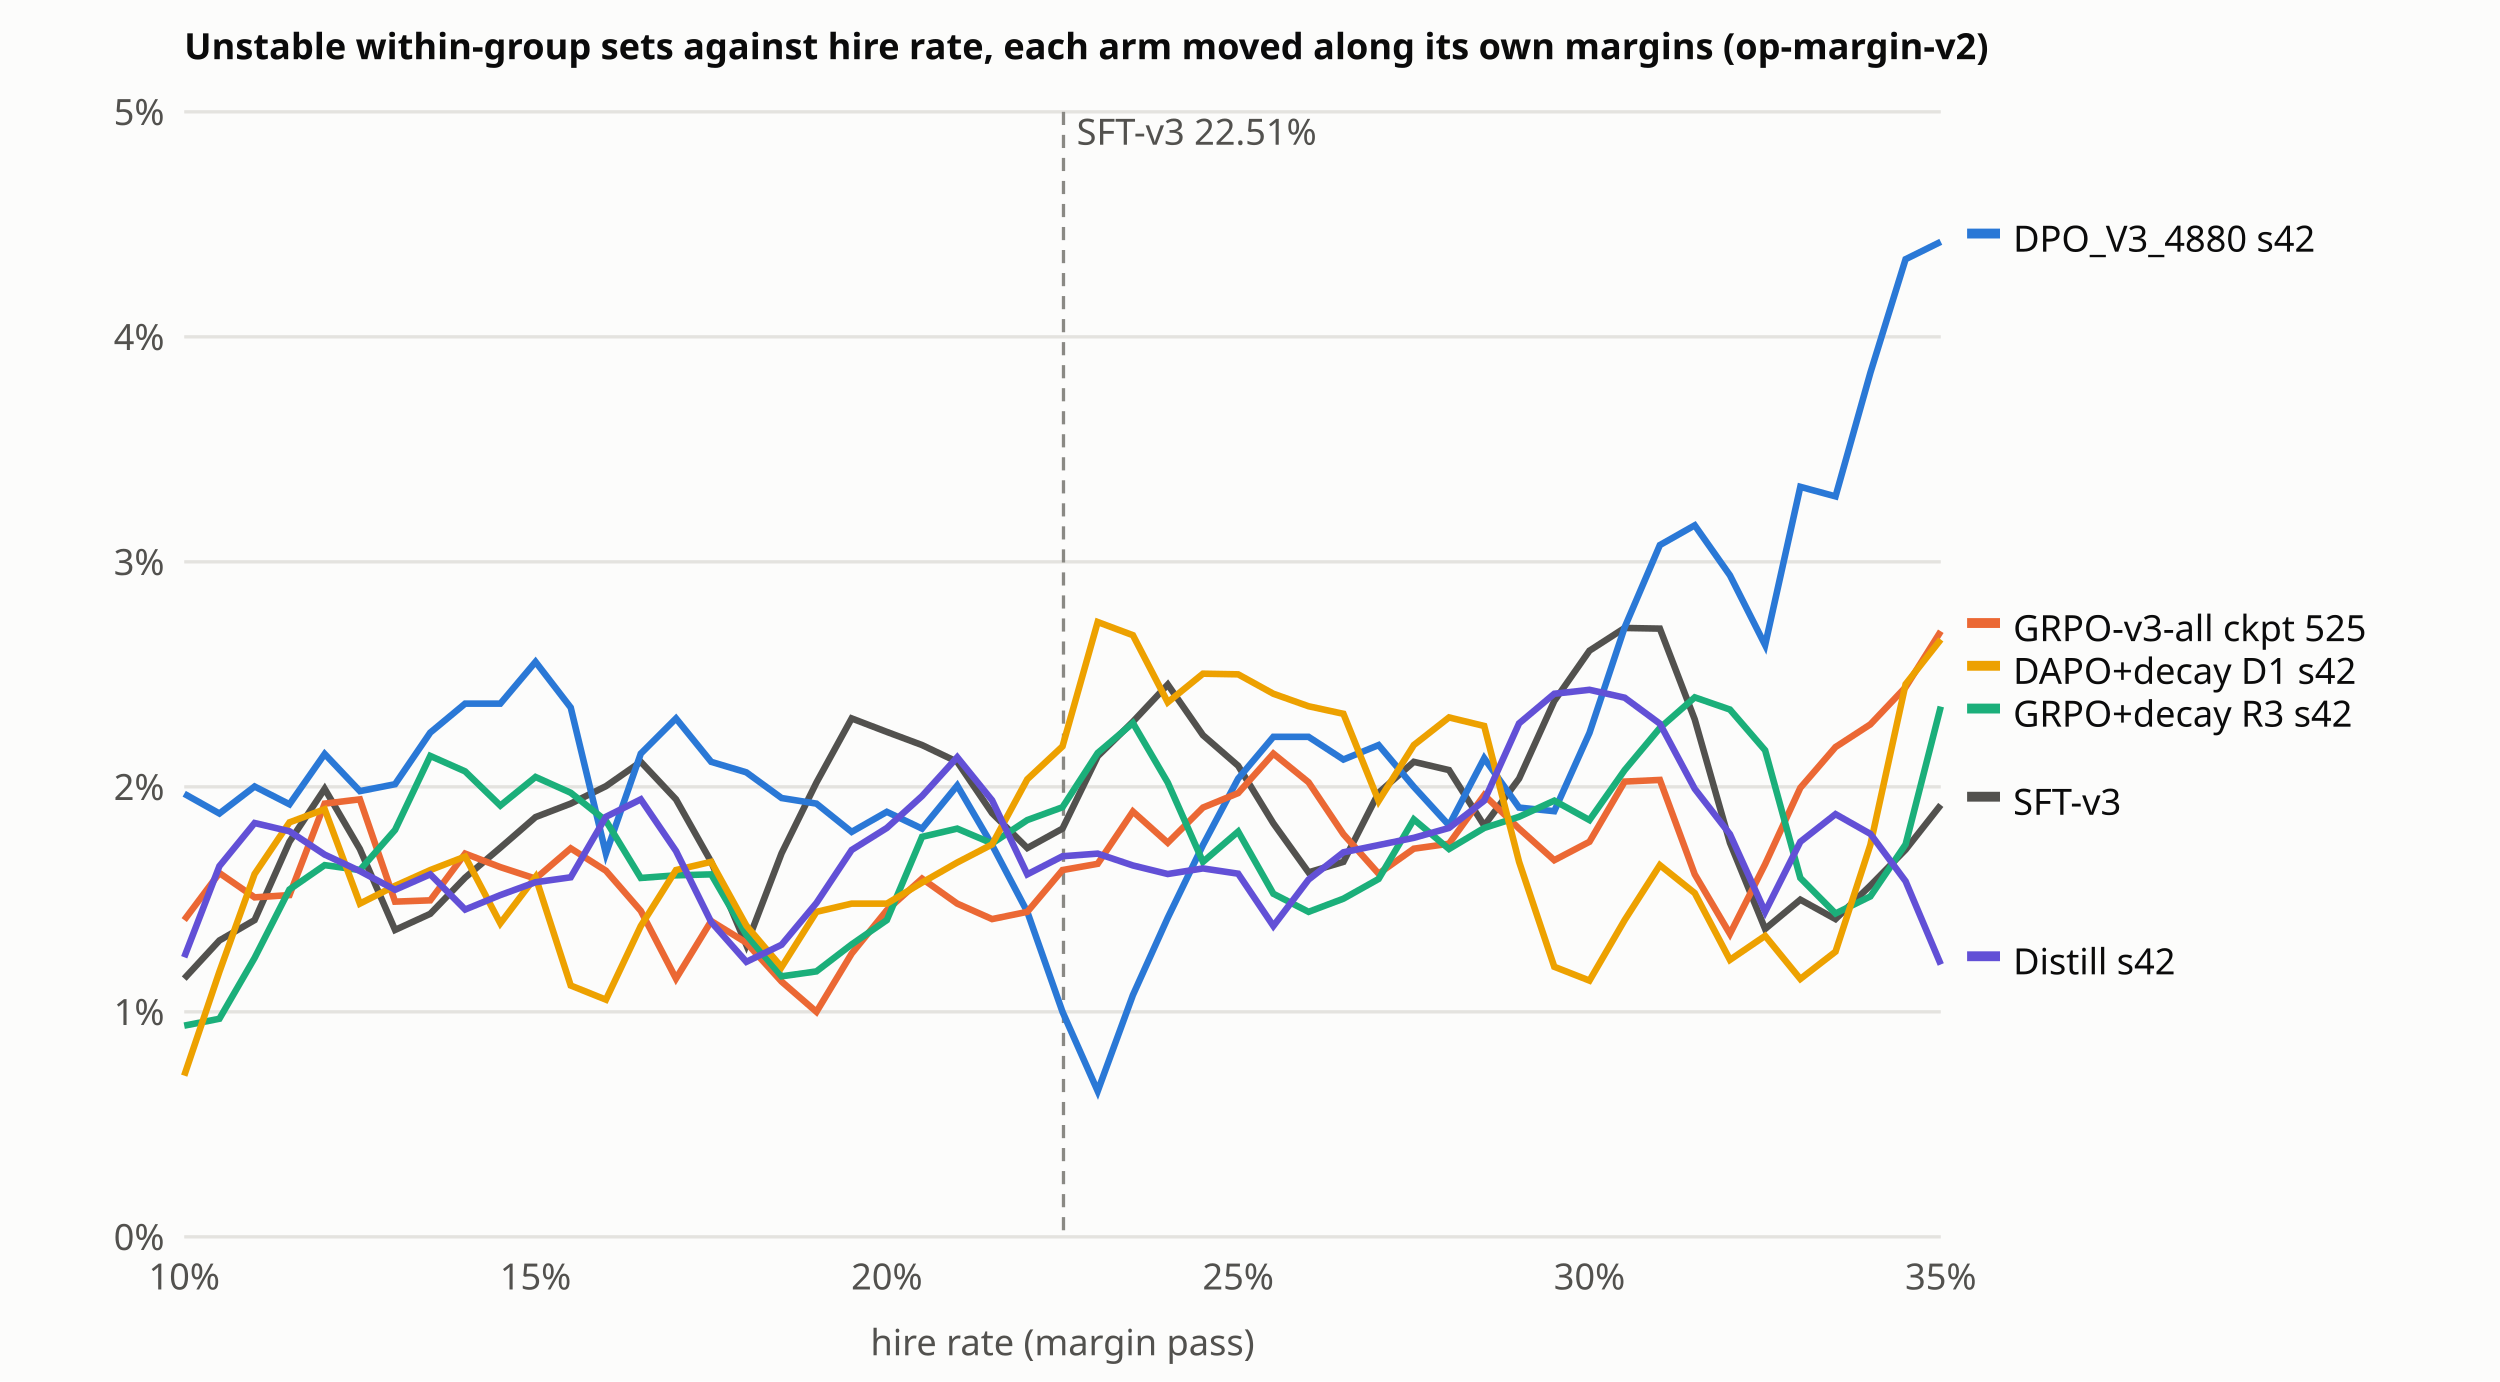
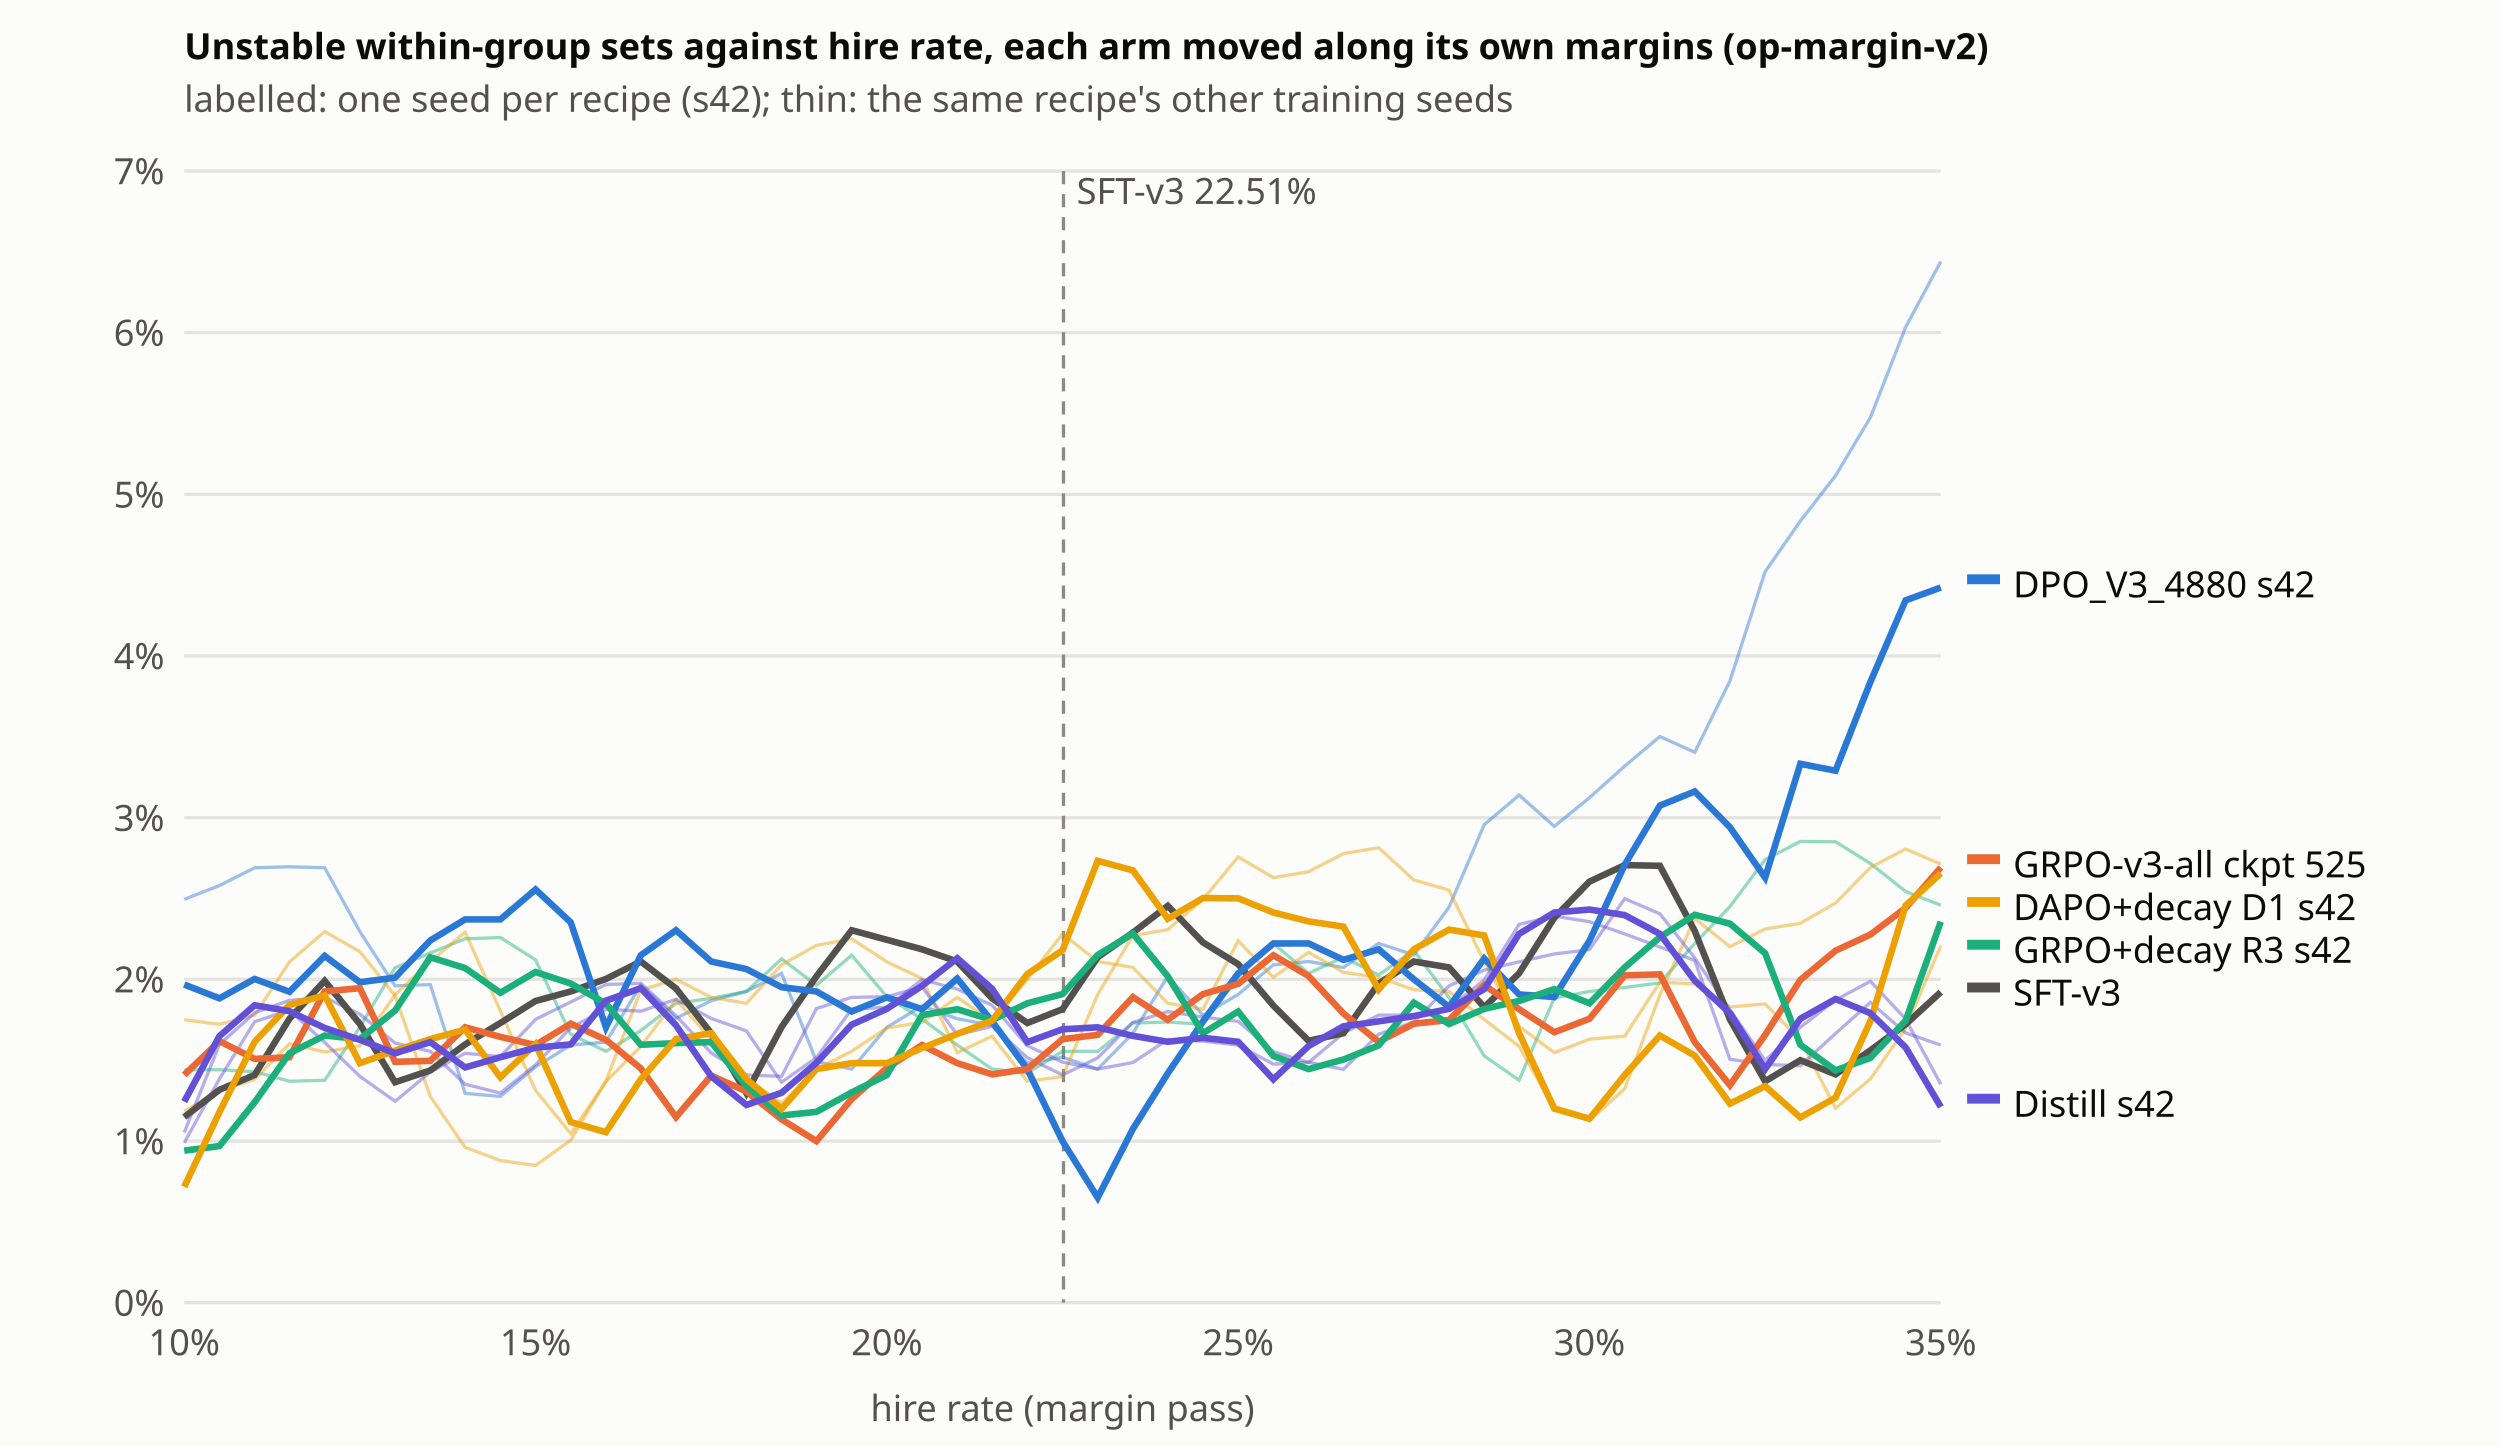
- <svg xmlns="http://www.w3.org/2000/svg" width="760" height="420" font-family="sans-serif" font-size="11" fill="#0b0b0b">
-   <rect width="760" height="420" fill="#fcfcfb" />
+ <svg xmlns="http://www.w3.org/2000/svg" width="760" height="440" font-family="sans-serif" font-size="11" fill="#0b0b0b">
+   <rect width="760" height="440" fill="#fcfcfb" />
  <text x="56" y="18" font-weight="bold">Unstable within-group sets against hire rate, each arm moved along its own margins (op-margin-v2)</text>
-   <line x1="56" x2="590" y1="376.0" y2="376.0" stroke="#e4e3df" />
-   <text x="50" y="380.0" text-anchor="end" fill="#52514e">0%</text>
-   <line x1="56" x2="590" y1="307.6" y2="307.6" stroke="#e4e3df" />
-   <text x="50" y="311.6" text-anchor="end" fill="#52514e">1%</text>
-   <line x1="56" x2="590" y1="239.2" y2="239.2" stroke="#e4e3df" />
-   <text x="50" y="243.2" text-anchor="end" fill="#52514e">2%</text>
-   <line x1="56" x2="590" y1="170.8" y2="170.8" stroke="#e4e3df" />
-   <text x="50" y="174.8" text-anchor="end" fill="#52514e">3%</text>
-   <line x1="56" x2="590" y1="102.4" y2="102.4" stroke="#e4e3df" />
-   <text x="50" y="106.4" text-anchor="end" fill="#52514e">4%</text>
-   <line x1="56" x2="590" y1="34.0" y2="34.0" stroke="#e4e3df" />
-   <text x="50" y="38.0" text-anchor="end" fill="#52514e">5%</text>
-   <text x="56.0" y="392" text-anchor="middle" fill="#52514e">10%</text>
-   <text x="162.8" y="392" text-anchor="middle" fill="#52514e">15%</text>
-   <text x="269.6" y="392" text-anchor="middle" fill="#52514e">20%</text>
-   <text x="376.4" y="392" text-anchor="middle" fill="#52514e">25%</text>
-   <text x="483.2" y="392" text-anchor="middle" fill="#52514e">30%</text>
-   <text x="590.0" y="392" text-anchor="middle" fill="#52514e">35%</text>
-   <text x="323" y="412" text-anchor="middle" fill="#52514e">hire rate (margin pass)</text>
-   <line x1="323.3" x2="323.3" y1="34" y2="376" stroke="#8a8984" stroke-dasharray="4 3" />
-   <text x="327.3" y="44" fill="#52514e">SFT-v3 22.51%</text>
-   <polyline points="56.0,297.5 66.7,285.9 77.4,279.7 88.0,255.9 98.7,239.8 109.4,258.1 120.1,282.7 130.8,277.8 141.4,266.8 152.1,257.7 162.8,248.4 173.5,244.3 184.2,239.0 194.8,231.6 205.5,243.0 216.2,262.0 226.9,287.3 237.6,259.4 248.2,237.9 258.9,218.4 269.6,222.5 280.3,226.5 291.0,231.6 301.6,247.2 312.3,257.8 323.0,251.9 333.7,229.9 344.4,219.4 355.0,208.1 365.7,223.5 376.4,232.8 387.1,250.3 397.8,265.2 408.4,262.0 419.1,241.0 429.8,231.6 440.5,234.1 451.2,251.0 461.8,236.7 472.5,213.1 483.2,197.8 493.9,190.9 504.6,191.1 515.2,218.7 525.9,256.2 536.6,282.4 547.3,273.5 558.0,279.4 568.6,269.2 579.3,258.3 590.0,244.7" fill="none" stroke="#52514e" stroke-width="2" />
-   <polyline points="56.0,241.3 66.7,247.3 77.4,239.1 88.0,244.5 98.7,229.2 109.4,240.5 120.1,238.4 130.8,222.7 141.4,213.9 152.1,213.9 162.8,201.2 173.5,215.1 184.2,259.5 194.8,229.1 205.5,218.4 216.2,231.6 226.9,234.8 237.6,242.6 248.2,244.3 258.9,252.9 269.6,246.8 280.3,251.9 291.0,238.8 301.6,256.9 312.3,277.2 323.0,307.6 333.7,331.7 344.4,302.5 355.0,279.0 365.7,256.9 376.4,236.7 387.1,224.0 397.8,224.0 408.4,230.9 419.1,226.5 429.8,239.2 440.5,250.9 451.2,230.5 461.8,245.5 472.5,246.6 483.2,222.8 493.9,190.7 504.6,165.7 515.2,159.7 525.9,174.9 536.6,196.1 547.3,148.0 558.0,150.9 568.6,113.3 579.3,78.8 590.0,73.5" fill="none" stroke="#2a78d6" stroke-width="2" />
-   <polyline points="56.0,279.7 66.7,265.4 77.4,272.8 88.0,272.1 98.7,244.3 109.4,243.0 120.1,274.1 130.8,273.7 141.4,259.5 152.1,263.6 162.8,267.1 173.5,257.9 184.2,264.7 194.8,276.9 205.5,297.5 216.2,280.0 226.9,286.6 237.6,298.4 248.2,307.6 258.9,289.9 269.6,276.7 280.3,267.1 291.0,274.7 301.6,279.4 312.3,277.2 323.0,264.5 333.7,262.6 344.4,246.7 355.0,256.2 365.7,245.5 376.4,241.1 387.1,229.1 397.8,237.8 408.4,253.6 419.1,265.6 429.8,258.0 440.5,256.5 451.2,241.7 461.8,251.9 472.5,261.5 483.2,255.9 493.9,237.6 504.6,237.1 515.2,265.8 525.9,283.9 536.6,262.7 547.3,239.5 558.0,227.1 568.6,220.2 579.3,208.9 590.0,191.9" fill="none" stroke="#eb6834" stroke-width="2" />
-   <polyline points="56.0,311.8 66.7,309.7 77.4,291.2 88.0,270.4 98.7,263.0 109.4,264.5 120.1,252.3 130.8,229.8 141.4,234.5 152.1,244.9 162.8,236.2 173.5,241.0 184.2,249.5 194.8,266.9 205.5,266.1 216.2,265.8 226.9,284.2 237.6,296.8 248.2,295.3 258.9,287.1 269.6,279.7 280.3,254.4 291.0,251.9 301.6,256.4 312.3,249.3 323.0,245.4 333.7,228.9 344.4,219.8 355.0,237.9 365.7,262.0 376.4,252.8 387.1,271.7 397.8,277.2 408.4,273.2 419.1,267.2 429.8,249.1 440.5,258.1 451.2,251.7 461.8,248.3 472.5,243.4 483.2,249.3 493.9,234.1 504.6,221.3 515.2,212.0 525.9,215.7 536.6,228.1 547.3,266.9 558.0,277.7 568.6,272.5 579.3,256.7 590.0,214.8" fill="none" stroke="#1baf7a" stroke-width="2" />
-   <polyline points="56.0,327.0 66.7,295.4 77.4,265.7 88.0,250.0 98.7,246.0 109.4,274.7 120.1,269.3 130.8,264.5 141.4,260.4 152.1,280.7 162.8,266.6 173.5,299.6 184.2,303.9 194.8,281.5 205.5,264.5 216.2,262.0 226.9,281.4 237.6,294.0 248.2,277.2 258.9,274.7 269.6,274.7 280.3,268.3 291.0,262.2 301.6,256.7 312.3,236.9 323.0,226.9 333.7,189.1 344.4,193.1 355.0,213.5 365.7,204.8 376.4,205.0 387.1,210.9 397.8,214.7 408.4,217.0 419.1,243.5 429.8,226.5 440.5,218.1 451.2,220.7 461.8,262.0 472.5,293.9 483.2,298.1 493.9,279.7 504.6,263.0 515.2,271.5 525.9,291.8 536.6,284.5 547.3,297.6 558.0,289.3 568.6,256.8 579.3,208.0 590.0,194.4" fill="none" stroke="#eda100" stroke-width="2" />
-   <polyline points="56.0,291.0 66.7,263.3 77.4,250.2 88.0,252.7 98.7,259.8 109.4,264.8 120.1,270.5 130.8,265.8 141.4,276.5 152.1,272.1 162.8,268.2 173.5,266.7 184.2,248.3 194.8,243.0 205.5,258.7 216.2,280.3 226.9,292.4 237.6,287.2 248.2,274.5 258.9,258.4 269.6,251.7 280.3,242.0 291.0,230.2 301.6,243.3 312.3,265.8 323.0,260.3 333.7,259.5 344.4,263.1 355.0,265.7 365.7,264.0 376.4,265.6 387.1,281.5 397.8,267.4 408.4,259.1 419.1,256.9 429.8,254.7 440.5,251.7 451.2,243.4 461.8,219.9 472.5,210.9 483.2,209.7 493.9,212.1 504.6,220.0 515.2,239.8 525.9,253.6 536.6,277.2 547.3,255.9 558.0,247.5 568.6,253.5 579.3,267.9 590.0,293.2" fill="none" stroke="#6250d6" stroke-width="2" />
-   <rect x="598" y="69.5" width="10" height="3" fill="#2a78d6" />
-   <text x="612" y="76.5">DPO_V3_4880 s42</text>
-   <rect x="598" y="187.9" width="10" height="3" fill="#eb6834" />
-   <text x="612" y="194.9">GRPO-v3-all ckpt 525</text>
-   <rect x="598" y="200.9" width="10" height="3" fill="#eda100" />
-   <text x="612" y="207.9">DAPO+decay D1 s42</text>
-   <rect x="598" y="213.9" width="10" height="3" fill="#1baf7a" />
-   <text x="612" y="220.9">GRPO+decay R3 s42</text>
-   <rect x="598" y="240.7" width="10" height="3" fill="#52514e" />
-   <text x="612" y="247.7">SFT-v3</text>
-   <rect x="598" y="289.2" width="10" height="3" fill="#6250d6" />
-   <text x="612" y="296.2">Distill s42</text>
+   <text x="56" y="34" fill="#52514e">labelled: one seed per recipe (s42); thin: the same recipe's other training seeds</text>
+   <line x1="56" x2="590" y1="396.0" y2="396.0" stroke="#e4e3df" />
+   <text x="50" y="400.0" text-anchor="end" fill="#52514e">0%</text>
+   <line x1="56" x2="590" y1="346.9" y2="346.9" stroke="#e4e3df" />
+   <text x="50" y="350.9" text-anchor="end" fill="#52514e">1%</text>
+   <line x1="56" x2="590" y1="297.7" y2="297.7" stroke="#e4e3df" />
+   <text x="50" y="301.7" text-anchor="end" fill="#52514e">2%</text>
+   <line x1="56" x2="590" y1="248.6" y2="248.6" stroke="#e4e3df" />
+   <text x="50" y="252.6" text-anchor="end" fill="#52514e">3%</text>
+   <line x1="56" x2="590" y1="199.4" y2="199.4" stroke="#e4e3df" />
+   <text x="50" y="203.4" text-anchor="end" fill="#52514e">4%</text>
+   <line x1="56" x2="590" y1="150.3" y2="150.3" stroke="#e4e3df" />
+   <text x="50" y="154.3" text-anchor="end" fill="#52514e">5%</text>
+   <line x1="56" x2="590" y1="101.1" y2="101.1" stroke="#e4e3df" />
+   <text x="50" y="105.1" text-anchor="end" fill="#52514e">6%</text>
+   <line x1="56" x2="590" y1="52.0" y2="52.0" stroke="#e4e3df" />
+   <text x="50" y="56.0" text-anchor="end" fill="#52514e">7%</text>
+   <text x="56.0" y="412" text-anchor="middle" fill="#52514e">10%</text>
+   <text x="162.8" y="412" text-anchor="middle" fill="#52514e">15%</text>
+   <text x="269.6" y="412" text-anchor="middle" fill="#52514e">20%</text>
+   <text x="376.4" y="412" text-anchor="middle" fill="#52514e">25%</text>
+   <text x="483.2" y="412" text-anchor="middle" fill="#52514e">30%</text>
+   <text x="590.0" y="412" text-anchor="middle" fill="#52514e">35%</text>
+   <text x="323" y="432" text-anchor="middle" fill="#52514e">hire rate (margin pass)</text>
+   <line x1="323.3" x2="323.3" y1="52" y2="396" stroke="#8a8984" stroke-dasharray="4 3" />
+   <text x="327.3" y="62" fill="#52514e">SFT-v3 22.51%</text>
+   <polyline points="56.0,273.4 66.7,269.2 77.4,263.8 88.0,263.5 98.7,263.8 109.4,283.2 120.1,299.7 130.8,299.3 141.4,332.4 152.1,333.3 162.8,324.3 173.5,317.7 184.2,316.8 194.8,299.5 205.5,309.6 216.2,304.2 226.9,301.4 237.6,295.9 248.2,322.7 258.9,325.0 269.6,312.3 280.3,305.8 291.0,309.7 301.6,311.7 312.3,323.2 323.0,321.4 333.7,325.0 344.4,314.1 355.0,296.8 365.7,308.6 376.4,302.3 387.1,293.3 397.8,292.3 408.4,294.1 419.1,286.8 429.8,290.3 440.5,275.8 451.2,250.7 461.8,241.7 472.5,251.2 483.2,242.5 493.9,232.9 504.6,223.9 515.2,228.7 525.9,207.0 536.6,173.8 547.3,158.4 558.0,144.6 568.6,126.9 579.3,99.5 590.0,79.5" fill="none" stroke="#2a78d6" stroke-width="1" stroke-opacity="0.45" />
+   <polyline points="56.0,325.2 66.7,325.2 77.4,325.8 88.0,328.7 98.7,328.4 109.4,312.2 120.1,294.2 130.8,289.7 141.4,285.4 152.1,285.0 162.8,291.8 173.5,314.4 184.2,319.6 194.8,313.3 205.5,305.0 216.2,303.5 226.9,301.4 237.6,291.5 248.2,299.5 258.9,290.4 269.6,303.0 280.3,309.8 291.0,317.7 301.6,325.0 312.3,326.2 323.0,319.6 333.7,319.6 344.4,311.0 355.0,310.7 365.7,311.4 376.4,297.1 387.1,286.8 397.8,295.9 408.4,291.0 419.1,296.4 429.8,288.9 440.5,303.3 451.2,321.0 461.8,328.4 472.5,303.4 483.2,301.4 493.9,300.2 504.6,298.8 515.2,286.8 525.9,275.6 536.6,261.3 547.3,255.8 558.0,255.9 568.6,262.5 579.3,271.0 590.0,275.2" fill="none" stroke="#1baf7a" stroke-width="1" stroke-opacity="0.45" />
+   <polyline points="56.0,337.8 66.7,331.6 77.4,328.1 88.0,317.3 98.7,319.8 109.4,317.9 120.1,302.4 130.8,292.3 141.4,283.4 152.1,307.3 162.8,331.5 173.5,344.6 184.2,328.8 194.8,318.1 205.5,303.9 216.2,315.9 226.9,327.7 237.6,335.4 248.2,325.0 258.9,319.6 269.6,312.5 280.3,310.8 291.0,303.2 301.6,310.5 312.3,297.7 323.0,283.9 333.7,292.3 344.4,294.1 355.0,305.0 365.7,306.8 376.4,286.0 387.1,297.1 397.8,289.5 408.4,295.6 419.1,297.1 429.8,300.9 440.5,301.4 451.2,309.9 461.8,318.1 472.5,337.1 483.2,340.6 493.9,331.0 504.6,302.5 515.2,279.2 525.9,287.8 536.6,282.4 547.3,280.7 558.0,274.5 568.6,263.7 579.3,258.1 590.0,262.7" fill="none" stroke="#eda100" stroke-width="1" stroke-opacity="0.45" />
+   <polyline points="56.0,310.0 66.7,311.4 77.4,308.6 88.0,292.4 98.7,283.2 109.4,289.3 120.1,302.7 130.8,333.3 141.4,348.8 152.1,352.8 162.8,354.3 173.5,346.6 184.2,328.7 194.8,301.0 205.5,297.7 216.2,303.2 226.9,305.0 237.6,293.3 248.2,287.4 258.9,285.4 269.6,292.4 280.3,297.5 291.0,320.0 301.6,315.0 312.3,328.7 323.0,327.3 333.7,302.3 344.4,284.4 355.0,282.6 365.7,273.4 376.4,260.5 387.1,266.8 397.8,265.0 408.4,259.5 419.1,257.7 429.8,267.5 440.5,270.6 451.2,292.3 461.8,312.0 472.5,320.0 483.2,315.9 493.9,315.0 504.6,298.6 515.2,299.1 525.9,306.1 536.6,305.2 547.3,316.1 558.0,336.9 568.6,328.0 579.3,312.6 590.0,287.5" fill="none" stroke="#eda100" stroke-width="1" stroke-opacity="0.45" />
+   <polyline points="56.0,347.4 66.7,328.0 77.4,310.6 88.0,307.1 98.7,316.9 109.4,327.2 120.1,334.8 130.8,325.9 141.4,320.2 152.1,321.2 162.8,309.9 173.5,304.6 184.2,299.3 194.8,298.9 205.5,308.8 216.2,320.1 226.9,326.8 237.6,327.2 248.2,306.6 258.9,303.2 269.6,303.0 280.3,300.0 291.0,314.6 301.6,312.0 312.3,321.5 323.0,326.8 333.7,321.6 344.4,310.8 355.0,307.5 365.7,309.2 376.4,310.5 387.1,319.7 397.8,323.0 408.4,314.1 419.1,308.6 429.8,308.6 440.5,306.5 451.2,297.9 461.8,281.0 472.5,278.5 483.2,280.2 493.9,283.9 504.6,287.9 515.2,292.0 525.9,322.0 536.6,323.6 547.3,324.0 558.0,314.2 568.6,304.7 579.3,314.0 590.0,317.7" fill="none" stroke="#6250d6" stroke-width="1" stroke-opacity="0.45" />
+   <polyline points="56.0,344.3 66.7,317.5 77.4,307.9 88.0,304.1 98.7,303.2 109.4,308.3 120.1,317.1 130.8,319.6 141.4,329.6 152.1,332.3 162.8,323.7 173.5,312.4 184.2,306.8 194.8,307.4 205.5,303.8 216.2,309.6 226.9,313.4 237.6,329.0 248.2,321.5 258.9,306.8 269.6,306.2 280.3,297.8 291.0,300.7 301.6,305.6 312.3,317.9 323.0,322.9 333.7,325.0 344.4,323.0 355.0,316.0 365.7,316.5 376.4,317.7 387.1,323.5 397.8,322.9 408.4,325.1 419.1,314.4 429.8,310.7 440.5,299.7 451.2,294.9 461.8,292.4 472.5,290.0 483.2,288.7 493.9,273.2 504.6,277.8 515.2,291.2 525.9,306.9 536.6,322.4 547.3,312.3 558.0,304.0 568.6,298.3 579.3,309.8 590.0,329.6" fill="none" stroke="#6250d6" stroke-width="1" stroke-opacity="0.45" />
+   <polyline points="56.0,339.6 66.7,331.3 77.4,326.8 88.0,309.7 98.7,298.2 109.4,311.3 120.1,329.0 130.8,325.4 141.4,317.5 152.1,311.0 162.8,304.3 173.5,301.4 184.2,297.6 194.8,292.3 205.5,300.5 216.2,314.1 226.9,332.3 237.6,312.2 248.2,296.8 258.9,282.8 269.6,285.7 280.3,288.6 291.0,292.3 301.6,303.5 312.3,311.0 323.0,306.8 333.7,291.0 344.4,283.5 355.0,275.4 365.7,286.5 376.4,293.1 387.1,305.7 397.8,316.4 408.4,314.1 419.1,299.0 429.8,292.3 440.5,294.1 451.2,306.2 461.8,295.9 472.5,279.0 483.2,268.0 493.9,263.0 504.6,263.2 515.2,283.0 525.9,309.9 536.6,328.7 547.3,322.3 558.0,326.6 568.6,319.3 579.3,311.4 590.0,301.6" fill="none" stroke="#52514e" stroke-width="2" />
+   <polyline points="56.0,299.3 66.7,303.5 77.4,297.6 88.0,301.5 98.7,290.6 109.4,298.6 120.1,297.2 130.8,285.9 141.4,279.5 152.1,279.5 162.8,270.4 173.5,280.4 184.2,312.3 194.8,290.4 205.5,282.8 216.2,292.3 226.9,294.6 237.6,300.1 248.2,301.4 258.9,307.5 269.6,303.2 280.3,306.8 291.0,297.5 301.6,310.5 312.3,325.0 323.0,346.9 333.7,364.1 344.4,343.2 355.0,326.3 365.7,310.5 376.4,295.9 387.1,286.8 397.8,286.8 408.4,291.8 419.1,288.6 429.8,297.7 440.5,306.1 451.2,291.4 461.8,302.3 472.5,303.1 483.2,286.0 493.9,262.9 504.6,244.9 515.2,240.6 525.9,251.5 536.6,266.8 547.3,232.2 558.0,234.3 568.6,207.3 579.3,182.5 590.0,178.6" fill="none" stroke="#2a78d6" stroke-width="2" />
+   <polyline points="56.0,326.8 66.7,316.5 77.4,321.9 88.0,321.4 98.7,301.4 109.4,300.4 120.1,322.8 130.8,322.5 141.4,312.3 152.1,315.2 162.8,317.7 173.5,311.2 184.2,316.1 194.8,324.8 205.5,339.6 216.2,327.0 226.9,331.8 237.6,340.3 248.2,346.9 258.9,334.1 269.6,324.7 280.3,317.7 291.0,323.2 301.6,326.6 312.3,325.0 323.0,315.9 333.7,314.6 344.4,303.1 355.0,310.0 365.7,302.2 376.4,299.1 387.1,290.4 397.8,296.7 408.4,308.1 419.1,316.7 429.8,311.2 440.5,310.1 451.2,299.5 461.8,306.8 472.5,313.8 483.2,309.7 493.9,296.5 504.6,296.2 515.2,316.8 525.9,329.9 536.6,314.6 547.3,297.9 558.0,289.0 568.6,284.1 579.3,276.0 590.0,263.7" fill="none" stroke="#eb6834" stroke-width="2" />
+   <polyline points="56.0,349.8 66.7,348.4 77.4,335.1 88.0,320.2 98.7,314.8 109.4,315.9 120.1,307.2 130.8,291.0 141.4,294.3 152.1,301.8 162.8,295.5 173.5,299.0 184.2,305.1 194.8,317.6 205.5,317.1 216.2,316.8 226.9,330.1 237.6,339.1 248.2,338.0 258.9,332.1 269.6,326.8 280.3,308.6 291.0,306.8 301.6,310.1 312.3,305.0 323.0,302.2 333.7,290.3 344.4,283.8 355.0,296.8 365.7,314.1 376.4,307.5 387.1,321.0 397.8,325.0 408.4,322.1 419.1,317.8 429.8,304.8 440.5,311.3 451.2,306.7 461.8,304.3 472.5,300.7 483.2,305.0 493.9,294.1 504.6,284.9 515.2,278.1 525.9,280.8 536.6,289.8 547.3,317.6 558.0,325.4 568.6,321.6 579.3,310.3 590.0,280.2" fill="none" stroke="#1baf7a" stroke-width="2" />
+   <polyline points="56.0,360.8 66.7,338.1 77.4,316.7 88.0,305.5 98.7,302.6 109.4,323.2 120.1,319.4 130.8,315.9 141.4,313.0 152.1,327.5 162.8,317.4 173.5,341.1 184.2,344.2 194.8,328.1 205.5,315.9 216.2,314.1 226.9,328.0 237.6,337.1 248.2,325.0 258.9,323.2 269.6,323.2 280.3,318.6 291.0,314.3 301.6,310.3 312.3,296.1 323.0,288.9 333.7,261.7 344.4,264.6 355.0,279.3 365.7,273.0 376.4,273.1 387.1,277.4 397.8,280.1 408.4,281.7 419.1,300.8 429.8,288.6 440.5,282.6 451.2,284.4 461.8,314.1 472.5,337.0 483.2,340.1 493.9,326.8 504.6,314.8 515.2,320.9 525.9,335.5 536.6,330.2 547.3,339.7 558.0,333.7 568.6,310.4 579.3,275.3 590.0,265.5" fill="none" stroke="#eda100" stroke-width="2" />
+   <polyline points="56.0,334.9 66.7,315.0 77.4,305.6 88.0,307.4 98.7,312.5 109.4,316.1 120.1,320.2 130.8,316.8 141.4,324.5 152.1,321.4 162.8,318.5 173.5,317.5 184.2,304.2 194.8,300.4 205.5,311.7 216.2,327.2 226.9,335.9 237.6,332.2 248.2,323.1 258.9,311.5 269.6,306.7 280.3,299.7 291.0,291.3 301.6,300.6 312.3,316.8 323.0,312.9 333.7,312.3 344.4,314.9 355.0,316.7 365.7,315.5 376.4,316.7 387.1,328.1 397.8,318.0 408.4,312.0 419.1,310.5 429.8,308.9 440.5,306.7 451.2,300.7 461.8,283.9 472.5,277.4 483.2,276.5 493.9,278.2 504.6,283.9 515.2,298.1 525.9,308.0 536.6,325.0 547.3,309.7 558.0,303.7 568.6,308.0 579.3,318.4 590.0,336.5" fill="none" stroke="#6250d6" stroke-width="2" />
+   <rect x="598" y="174.6" width="10" height="3" fill="#2a78d6" />
+   <text x="612" y="181.6">DPO_V3_4880 s42</text>
+   <rect x="598" y="259.7" width="10" height="3" fill="#eb6834" />
+   <text x="612" y="266.7">GRPO-v3-all ckpt 525</text>
+   <rect x="598" y="272.7" width="10" height="3" fill="#eda100" />
+   <text x="612" y="279.7">DAPO+decay D1 s42</text>
+   <rect x="598" y="285.7" width="10" height="3" fill="#1baf7a" />
+   <text x="612" y="292.7">GRPO+decay R3 s42</text>
+   <rect x="598" y="298.7" width="10" height="3" fill="#52514e" />
+   <text x="612" y="305.7">SFT-v3</text>
+   <rect x="598" y="332.5" width="10" height="3" fill="#6250d6" />
+   <text x="612" y="339.5">Distill s42</text>
</svg>
